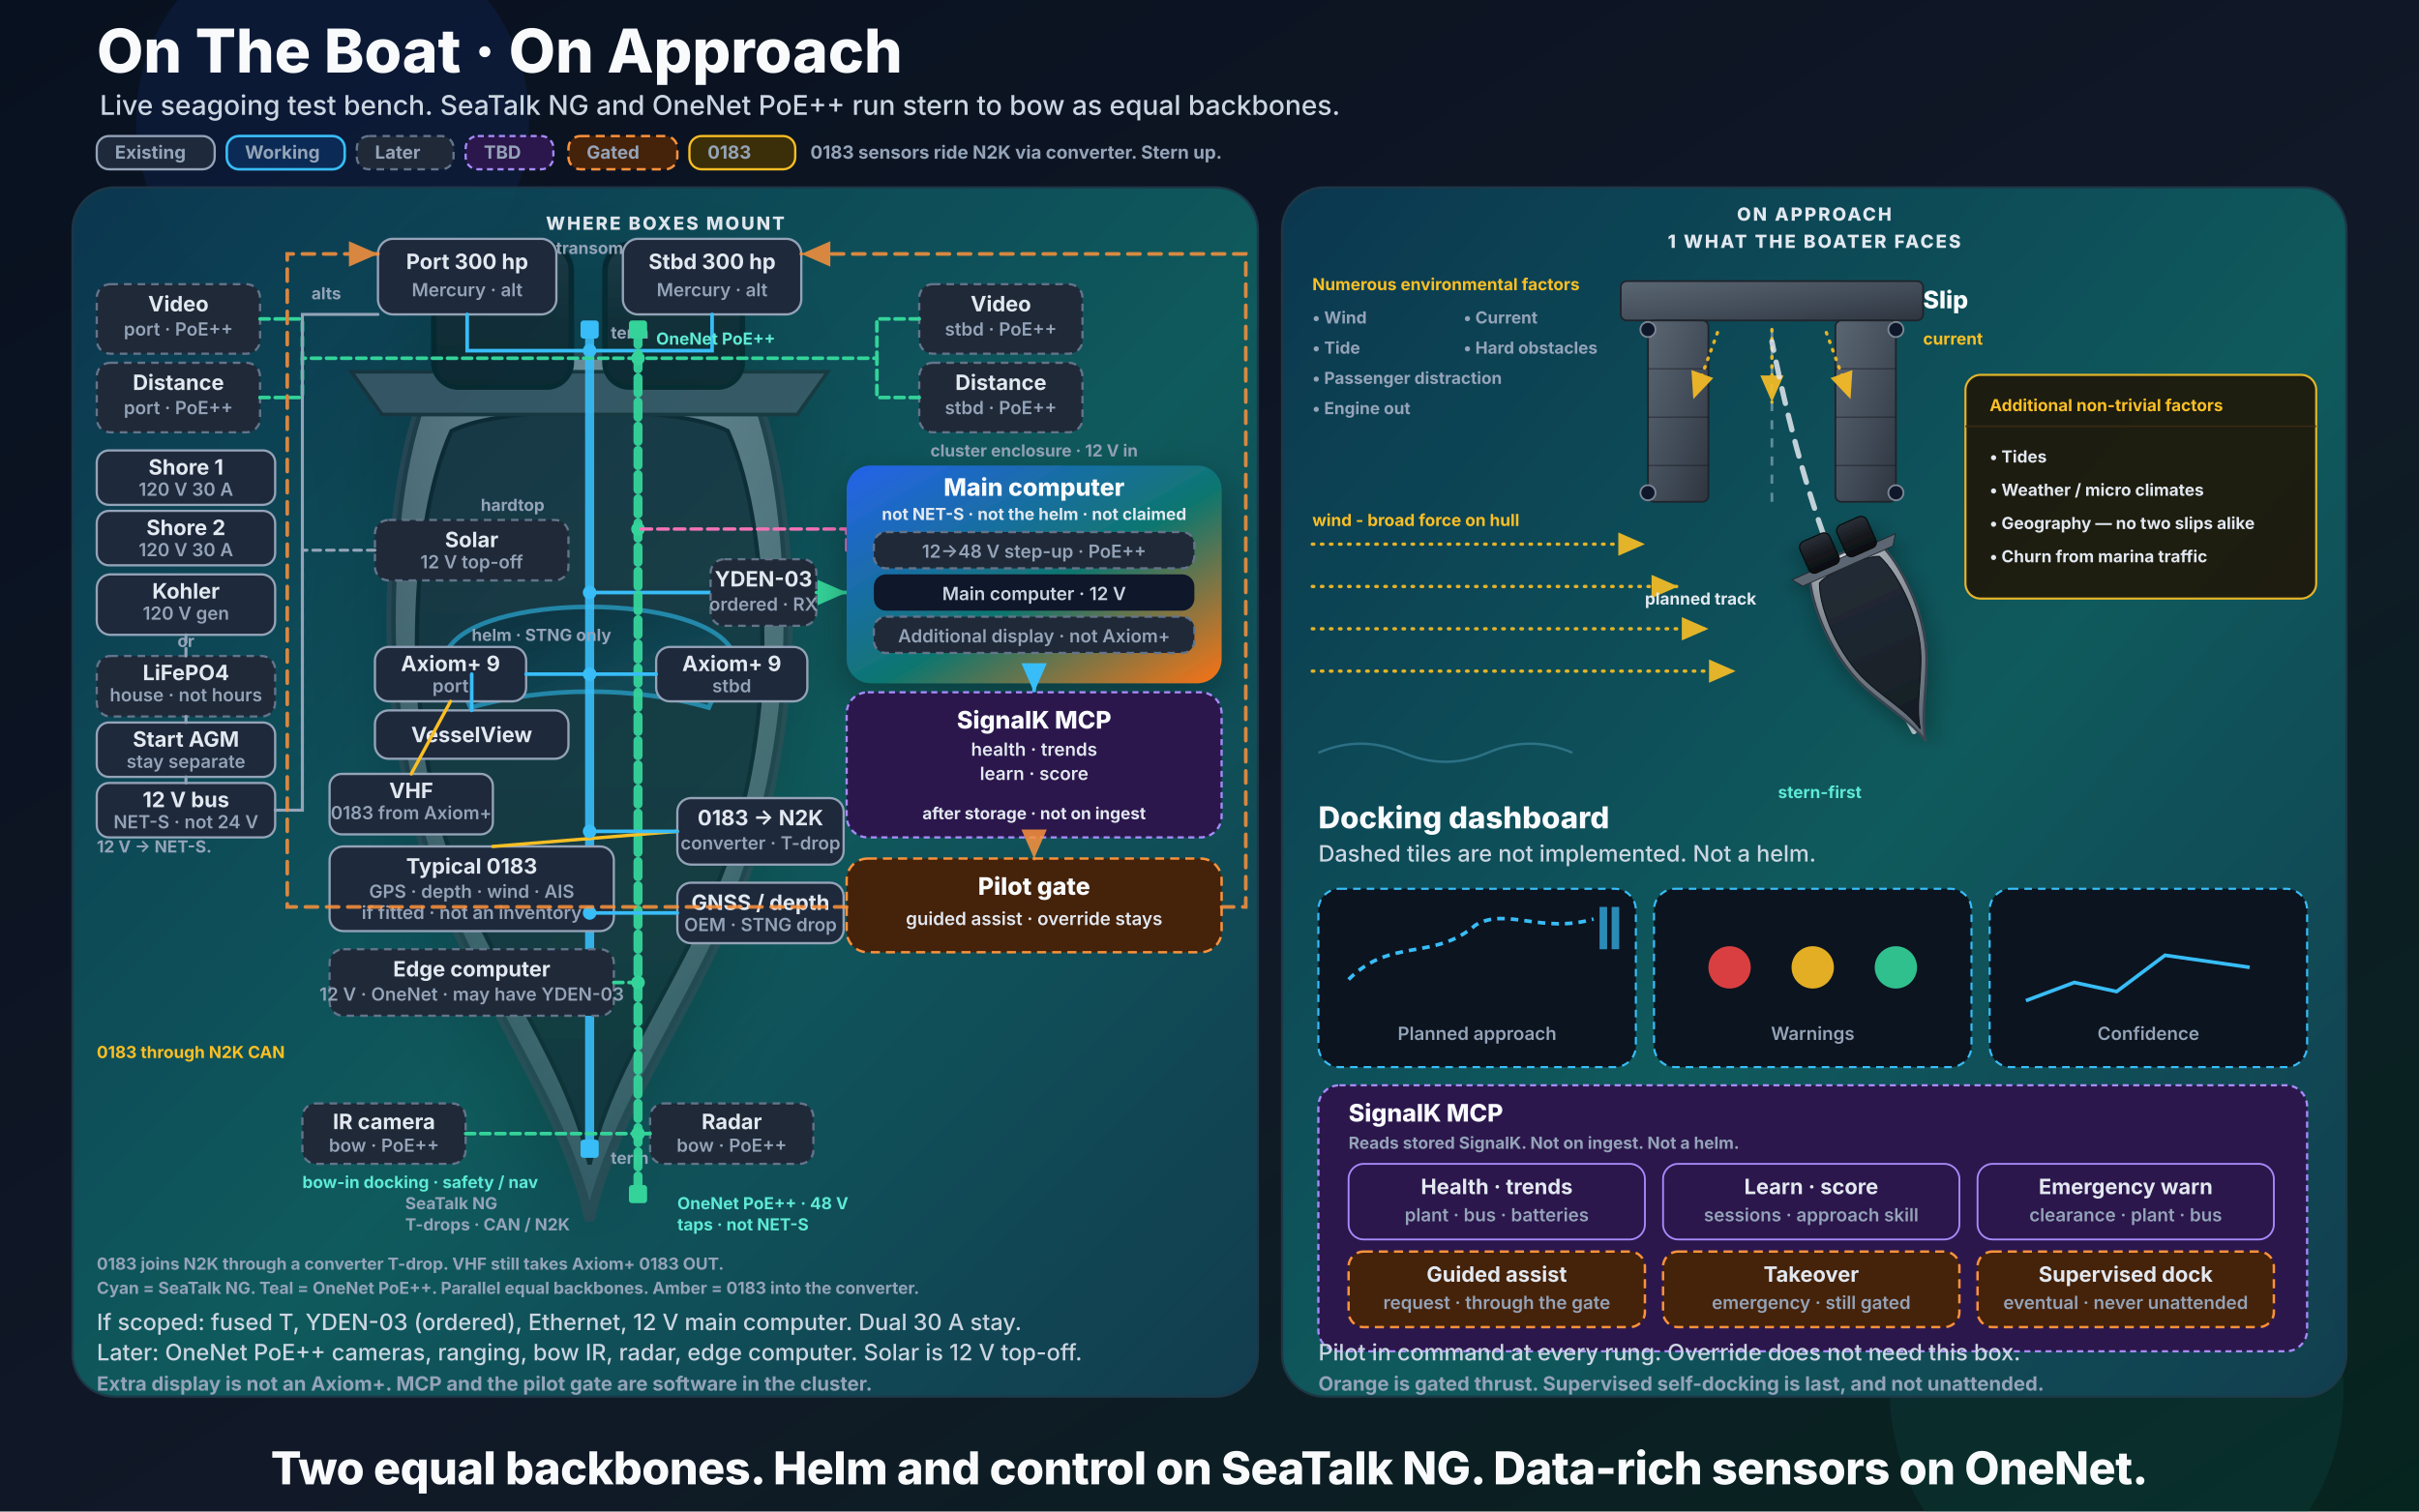
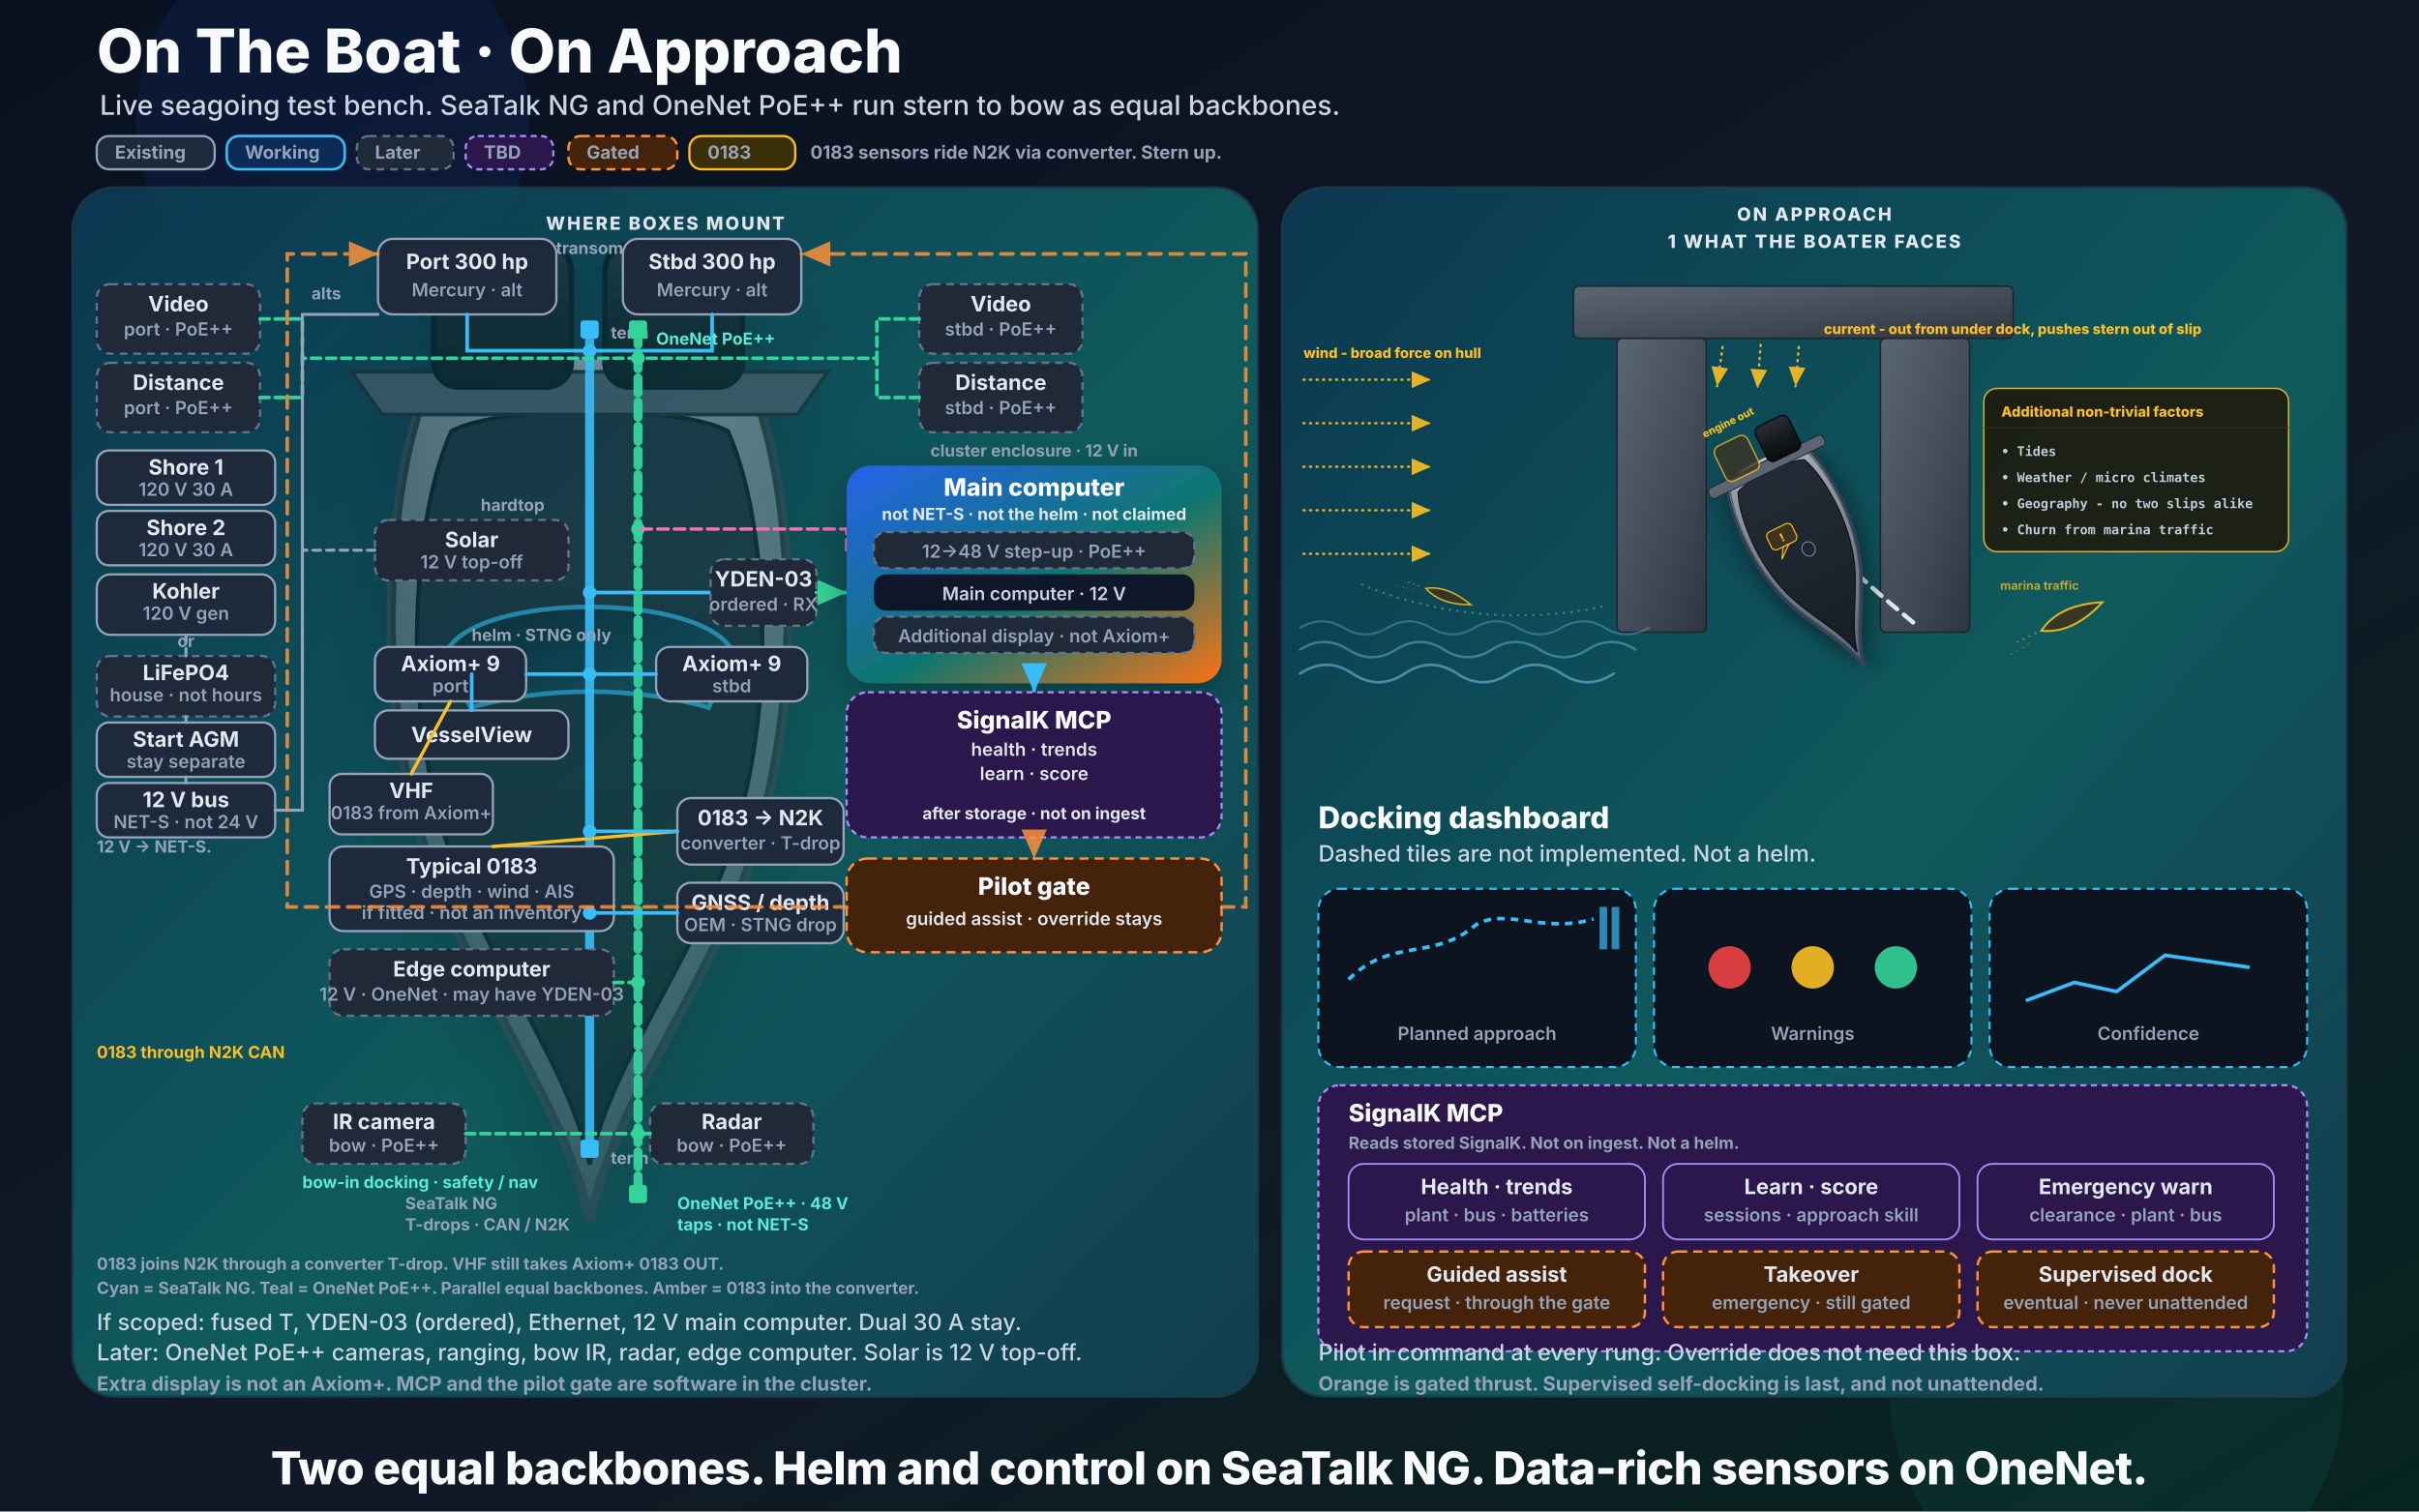
<svg xmlns="http://www.w3.org/2000/svg" width="1600" height="1000" viewBox="0 0 1600 1000" role="img" aria-labelledby="title desc">
  <defs>
    <linearGradient id="bg" x1="0" y1="0" x2="1" y2="1">
      <stop offset="0" stop-color="#08111f" />
      <stop offset="0.55" stop-color="#111827" />
      <stop offset="1" stop-color="#06251f" />
    </linearGradient>
    <linearGradient id="water" x1="0" y1="0" x2="1" y2="1">
      <stop offset="0" stop-color="#0b3a53" />
      <stop offset="0.55" stop-color="#0f5f61" />
      <stop offset="1" stop-color="#123f53" />
    </linearGradient>
    <linearGradient id="dock" x1="0" y1="0" x2="1" y2="1">
      <stop offset="0" stop-color="#5b6673" />
      <stop offset="0.5" stop-color="#454f5c" />
      <stop offset="1" stop-color="#2e353f" />
    </linearGradient>
    <linearGradient id="hull" x1="0" y1="1" x2="0" y2="0">
      <stop offset="0" stop-color="#54606d" />
      <stop offset="0.42" stop-color="#8b96a2" />
      <stop offset="0.78" stop-color="#b7c0cb" />
      <stop offset="1" stop-color="#c7cfd8" />
    </linearGradient>
    <linearGradient id="hullShade" x1="0" y1="0" x2="1" y2="0">
      <stop offset="0" stop-color="#000000" stop-opacity="0.28" />
      <stop offset="0.5" stop-color="#000000" stop-opacity="0" />
      <stop offset="1" stop-color="#000000" stop-opacity="0.22" />
    </linearGradient>
    <linearGradient id="deck" x1="0" y1="0" x2="0" y2="1">
      <stop offset="0" stop-color="#232c36" />
      <stop offset="1" stop-color="#161d24" />
    </linearGradient>
    <linearGradient id="darkGlass" x1="0" y1="0" x2="1" y2="1">
      <stop offset="0" stop-color="#0b1220" />
      <stop offset="1" stop-color="#164e63" />
    </linearGradient>
    <linearGradient id="cowl" x1="0" y1="0" x2="0" y2="1">
      <stop offset="0" stop-color="#2a2f37" />
      <stop offset="0.55" stop-color="#15181d" />
      <stop offset="1" stop-color="#0b0d10" />
    </linearGradient>
    <linearGradient id="cluster" x1="0" y1="0" x2="1" y2="1">
      <stop offset="0" stop-color="#2563eb" />
      <stop offset="0.55" stop-color="#0f766e" />
      <stop offset="1" stop-color="#f97316" />
    </linearGradient>
    <filter id="shadow" x="-20%" y="-20%" width="140%" height="140%">
      <feDropShadow dx="0" dy="10" stdDeviation="14" flood-color="#000" flood-opacity="0.32" />
+     </filter>
+     <filter id="hullshadow" x="-30%" y="-30%" width="160%" height="160%">
+       <feDropShadow dx="0" dy="10" stdDeviation="14" flood-color="#000000" flood-opacity="0.5" />
    </filter>
    <marker id="arrowC" markerWidth="10" markerHeight="10" refX="8" refY="3.5" orient="auto">
      <path d="M0,0 L8,3.5 L0,7 z" fill="#38bdf8" />
    </marker>
    <marker id="arrowG" markerWidth="10" markerHeight="10" refX="8" refY="3.5" orient="auto">
      <path d="M0,0 L8,3.5 L0,7 z" fill="#34d399" />
    </marker>
    <marker id="arrowO" markerWidth="10" markerHeight="10" refX="8" refY="3.5" orient="auto">
      <path d="M0,0 L8,3.5 L0,7 z" fill="#fb923c" />
    </marker>
    <marker id="arrowH" markerWidth="10" markerHeight="10" refX="8" refY="3.5" orient="auto">
      <path d="M0,0 L8,3.5 L0,7 z" fill="#fbbf24" />
    </marker>
    <style>
      .title{font:800 40px -apple-system,BlinkMacSystemFont,"Segoe UI",sans-serif;fill:#f8fafc}
      .sub{font:500 18px -apple-system,BlinkMacSystemFont,"Segoe UI",sans-serif;fill:#cbd5e1}
      .h{font:800 20px -apple-system,BlinkMacSystemFont,"Segoe UI",sans-serif;fill:#f8fafc}
      .h2{font:800 16px -apple-system,BlinkMacSystemFont,"Segoe UI",sans-serif;fill:#f8fafc}
      .s{font:500 15px -apple-system,BlinkMacSystemFont,"Segoe UI",sans-serif;fill:#cbd5e1}
      .t{font:700 13px -apple-system,BlinkMacSystemFont,"Segoe UI",sans-serif;fill:#94a3b8}
      .key{font:700 12px -apple-system,BlinkMacSystemFont,"Segoe UI",sans-serif;fill:#94a3b8}
      .orient{font:800 12px -apple-system,BlinkMacSystemFont,"Segoe UI",sans-serif;fill:#e2e8f0;letter-spacing:1.3}
      .boxn{font:700 14px -apple-system,BlinkMacSystemFont,"Segoe UI",sans-serif;fill:#e2e8f0;text-anchor:middle}
      .boxs{font:600 12px -apple-system,BlinkMacSystemFont,"Segoe UI",sans-serif;fill:#94a3b8;text-anchor:middle}
      .tiny{font:700 11px -apple-system,BlinkMacSystemFont,"Segoe UI",sans-serif;fill:#94a3b8}
      .lede{font:800 13px -apple-system,BlinkMacSystemFont,"Segoe UI",sans-serif;letter-spacing:0}
      .mono{font:700 12px ui-monospace,SFMono-Regular,Menlo,Consolas,monospace;fill:#dbeafe;letter-spacing:0}
      .panel{fill:#111827;stroke:#263244;stroke-width:1.6;filter:url(#shadow)}
      .exist{fill:#1e293b;stroke:#94a3b8;stroke-width:1.5}
      .work{fill:#0b2a55;stroke:#38bdf8;stroke-width:1.7}
      .future{fill:#1f2937;stroke:#64748b;stroke-width:1.5;stroke-dasharray:5 4}
      .tbd{fill:#2b174c;stroke:#a78bfa;stroke-width:1.5;stroke-dasharray:4 3}
      .gate{fill:#45220a;stroke:#fb923c;stroke-width:1.6;stroke-dasharray:6 4}
      .laterView{fill:#0c141f;stroke:#38bdf8;stroke-width:1.4;stroke-dasharray:5 4}
      .n2k{stroke:#38bdf8;stroke-width:6;fill:none;stroke-linecap:round;opacity:0.9}
      .n2kdrop{stroke:#38bdf8;stroke-width:2.4;fill:none;stroke-linecap:round}
      .data{stroke:#38bdf8;stroke-width:2.4;fill:none;marker-end:url(#arrowC);stroke-linecap:round}
      .one{stroke:#34d399;stroke-width:6;fill:none;stroke-dasharray:10 6;stroke-linecap:round;opacity:0.95}
      .onedrop{stroke:#34d399;stroke-width:2.4;fill:none;stroke-dasharray:6 4;stroke-linecap:round}
      .oned{stroke:#34d399;stroke-width:2.4;fill:none;stroke-dasharray:7 5;marker-end:url(#arrowG);stroke-linecap:round}
      .eth{stroke:#34d399;stroke-width:2.4;fill:none;marker-end:url(#arrowG);stroke-linecap:round}
      .pwr{stroke:#94a3b8;stroke-width:2;fill:none;stroke-linecap:round}
      .pwrd{stroke:#94a3b8;stroke-width:2;fill:none;stroke-dasharray:5 4;stroke-linecap:round}
      .n0183{stroke:#fbbf24;stroke-width:2.2;fill:none;stroke-linecap:round}
      .act{stroke:#fb923c;stroke-width:2.4;fill:none;stroke-dasharray:8 6;marker-end:url(#arrowO);stroke-linecap:round;opacity:0.85}
      .plan{stroke:#e2e8f0;stroke-width:3.5;fill:none;stroke-dasharray:10 8;stroke-linecap:round;opacity:0.85}
+       .reverse{stroke:#e2e8f0;stroke-width:4;fill:none;stroke-linecap:round;stroke-dasharray:11 8}
      .hazard{stroke:#fbbf24;stroke-width:2.2;fill:none;marker-end:url(#arrowH);stroke-dasharray:1 5;stroke-linecap:round;opacity:0.9}
      .v48{stroke:#f472b6;stroke-width:2.2;fill:none;stroke-dasharray:7 4;stroke-linecap:round;stroke-linejoin:round}
      .take{font:800 30px -apple-system,BlinkMacSystemFont,"Segoe UI",sans-serif;fill:#f8fafc;letter-spacing:-0.3px}
    </style>
  </defs>
  <rect width="1600" height="1000" fill="url(#bg)" />
  <circle cx="220" cy="80" r="130" fill="#1d4ed8" opacity="0.12" />
  <circle cx="1400" cy="920" r="150" fill="#0f766e" opacity="0.14" />
  <text x="64" y="48" class="title">On The Boat · On Approach</text>
  <text x="66" y="76" class="sub">Live seagoing test bench. SeaTalk NG and OneNet PoE++ run stern to bow as equal backbones.</text>
  <rect x="64" y="90" width="78" height="22" rx="8" class="exist" />
  <text x="76" y="105" class="key">Existing</text>
  <rect x="150" y="90" width="78" height="22" rx="8" class="work" />
  <text x="162" y="105" class="key">Working</text>
  <rect x="236" y="90" width="64" height="22" rx="8" class="future" />
  <text x="248" y="105" class="key">Later</text>
  <rect x="308" y="90" width="58" height="22" rx="8" class="tbd" />
  <text x="320" y="105" class="key">TBD</text>
  <rect x="376" y="90" width="72" height="22" rx="8" class="gate" />
  <text x="388" y="105" class="key">Gated</text>
  <rect x="456" y="90" width="70" height="22" rx="8" fill="#3b2f0a" stroke="#fbbf24" stroke-width="1.5" />
  <text x="468" y="105" class="key">0183</text>
  <text x="536" y="105" class="key">0183 sensors ride N2K via converter. Stern up.</text>
  <rect x="48" y="124" width="784" height="800" rx="28" fill="url(#water)" opacity="0.92" stroke="#1e3a4a" stroke-width="1.5" />
  <text x="440" y="152" text-anchor="middle" class="orient">WHERE BOXES MOUNT</text>
  <g id="hull" opacity="0.5" transform="translate(390 250) scale(2.02) translate(-533 -332)" filter="url(#shadow)">
    <path d="M481 332 C472 352 468 382 468 412 C468 442 474 478 486 505 C496 528 508 548 518 568 C524 580 528 590 531 600 L533 608 L535 600 C538 590 542 580 548 568 C558 548 570 528 580 505 C592 478 598 442 598 412 C598 382 594 352 585 332 C566 322 500 322 481 332 Z" fill="url(#hull)" stroke="#3d4551" stroke-width="3" />
    <path d="M481 332 C472 352 468 382 468 412 C468 442 474 478 486 505 C496 528 508 548 518 568 C524 580 528 590 531 600 L533 608 L535 600 C538 590 542 580 548 568 C558 548 570 528 580 505 C592 478 598 442 598 412 C598 382 594 352 585 332 C566 322 500 322 481 332 Z" fill="url(#hullShade)" />
    <path d="M481 332 C472 352 468 382 468 412 C468 442 474 478 486 505 C496 528 508 548 518 568 C524 580 528 590 531 600 L533 608 L535 600 C538 590 542 580 548 568 C558 548 570 528 580 505 C592 478 598 442 598 412 C598 382 594 352 585 332 C566 322 500 322 481 332 Z" fill="url(#deck)" stroke="#0d1116" stroke-width="1.6" transform="translate(533 466) scale(0.87) translate(-533 -466)" />
    <path d="M455 330 L611 330 L601 344 L465 344 Z" fill="#5c6673" stroke="#22262c" stroke-width="1.2" />
    <path d="M491 288 h27 a9 9 0 0 1 9 9 v30 a8 8 0 0 1 -8 8 h-29 a8 8 0 0 1 -8 -8 v-30 a9 9 0 0 1 9 -9 Z" fill="url(#cowl)" stroke="#05070a" stroke-width="1.8" />
    <path d="M547 288 h27 a9 9 0 0 1 9 9 v30 a8 8 0 0 1 -8 8 h-29 a8 8 0 0 1 -8 -8 v-30 a9 9 0 0 1 9 -9 Z" fill="url(#cowl)" stroke="#05070a" stroke-width="1.8" />
    <path d="M486 422 C495 402 571 402 580 422 L572 440 C548 433 518 433 494 440 Z" fill="url(#darkGlass)" stroke="#38bdf8" stroke-width="1.5" />
  </g>
  <text x="390" y="168" text-anchor="middle" class="tiny">transom</text>
  <rect x="250" y="158" width="118" height="50" rx="10" class="exist" />
  <text x="309" y="178" class="boxn">Port 300 hp</text>
  <text x="309" y="196" class="boxs">Mercury · alt</text>
  <rect x="412" y="158" width="118" height="50" rx="10" class="exist" />
  <text x="471" y="178" class="boxn">Stbd 300 hp</text>
  <text x="471" y="196" class="boxs">Mercury · alt</text>
  <rect x="64" y="188" width="108" height="46" rx="9" class="future" />
  <text x="118" y="206" class="boxn">Video</text>
  <text x="118" y="222" class="boxs">port · PoE++</text>
  <rect x="64" y="240" width="108" height="46" rx="9" class="future" />
  <text x="118" y="258" class="boxn">Distance</text>
  <text x="118" y="274" class="boxs">port · PoE++</text>
  <rect x="608" y="188" width="108" height="46" rx="9" class="future" />
  <text x="662" y="206" class="boxn">Video</text>
  <text x="662" y="222" class="boxs">stbd · PoE++</text>
  <rect x="608" y="240" width="108" height="46" rx="9" class="future" />
  <text x="662" y="258" class="boxn">Distance</text>
  <text x="662" y="274" class="boxs">stbd · PoE++</text>
  <path d="M390 218 L390 760" class="n2k" />
  <rect x="384" y="212" width="12" height="12" rx="2" fill="#38bdf8" />
  <rect x="384" y="754" width="12" height="12" rx="2" fill="#38bdf8" />
  <text x="404" y="224" class="tiny">term</text>
  <text x="404" y="770" class="tiny">term</text>
  <path d="M309 208 L309 232 L390 232" class="n2kdrop" />
  <path d="M471 208 L471 232 L390 232" class="n2kdrop" />
  <circle cx="390" cy="232" r="4.5" fill="#38bdf8" />
  <path d="M390 392 L470 392" class="n2kdrop" />
  <circle cx="390" cy="392" r="4.5" fill="#38bdf8" />
  <text x="268" y="800" class="tiny">SeaTalk NG</text>
  <text x="268" y="814" class="tiny">T-drops · CAN / N2K</text>
  <rect x="470" y="370" width="70" height="44" rx="9" class="future" />
  <text x="505" y="388" class="boxn">YDEN-03</text>
  <text x="505" y="404" class="boxs">ordered · RX</text>
  <path d="M540 392 L560 392" class="eth" />
  <path d="M422 218 L422 790" class="one" />
  <rect x="416" y="212" width="12" height="12" rx="2" fill="#34d399" />
  <rect x="416" y="784" width="12" height="12" rx="2" fill="#34d399" />
  <path d="M172 211 H200 V237 H422" class="onedrop" />
  <path d="M172 263 H200 V237" class="onedrop" />
  <path d="M608 211 H580 V237 H422" class="onedrop" />
  <path d="M608 263 H580 V237" class="onedrop" />
  <circle cx="422" cy="237" r="4.5" fill="#34d399" />
  <circle cx="422" cy="350" r="4.5" fill="#34d399" />
  <circle cx="422" cy="650" r="4.5" fill="#34d399" />
  <circle cx="422" cy="750" r="4.5" fill="#34d399" />
  <path d="M560 364 V350 H422" class="v48" />
  <text x="434" y="228" class="tiny" style="fill:#5eead4">OneNet PoE++</text>
  <text x="448" y="800" class="tiny" style="fill:#5eead4">OneNet PoE++ · 48 V</text>
  <text x="448" y="814" class="tiny" style="fill:#5eead4">taps · not NET-S</text>
  <text x="318" y="338" class="tiny">hardtop</text>
  <rect x="248" y="344" width="128" height="40" rx="9" class="future" />
  <text x="312" y="362" class="boxn">Solar</text>
  <text x="312" y="376" class="boxs">12 V top-off</text>
  <path d="M248 364 H200 V536" class="pwrd" />
  <text x="312" y="424" class="tiny">helm · STNG only</text>
  <rect x="248" y="428" width="100" height="36" rx="9" class="exist" />
  <text x="298" y="444" class="boxn">Axiom+ 9</text>
  <text x="298" y="458" class="boxs">port</text>
  <path d="M348 446 H390" class="n2kdrop" />
  <rect x="434" y="428" width="100" height="36" rx="9" class="exist" />
  <text x="484" y="444" class="boxn">Axiom+ 9</text>
  <text x="484" y="458" class="boxs">stbd</text>
  <path d="M434 446 L390 446" class="n2kdrop" />
  <circle cx="390" cy="446" r="4.5" fill="#38bdf8" />
  <rect x="248" y="470" width="128" height="32" rx="9" class="exist" />
  <text x="312" y="491" class="boxn">VesselView</text>
  <path d="M312 470 V446" class="n2kdrop" />
  <rect x="218" y="512" width="108" height="40" rx="8" class="exist" />
  <text x="272" y="528" class="boxn">VHF</text>
  <text x="272" y="542" class="boxs">0183 from Axiom+</text>
  <rect x="218" y="560" width="188" height="56" rx="9" class="exist" />
  <text x="312" y="578" class="boxn">Typical 0183</text>
  <text x="312" y="594" class="boxs">GPS · depth · wind · AIS</text>
  <text x="312" y="608" class="boxs">if fitted · not an inventory</text>
  <rect x="448" y="528" width="110" height="44" rx="9" class="exist" />
  <text x="503" y="546" class="boxn">0183 → N2K</text>
  <text x="503" y="562" class="boxs">converter · T-drop</text>
  <path d="M326 560 L448 550" class="n0183" />
  <path d="M448 550 L390 550" class="n2kdrop" />
  <circle cx="390" cy="550" r="4.5" fill="#38bdf8" />
  <path d="M298 464 L272 512" class="n0183" />
  <rect x="448" y="584" width="110" height="40" rx="9" class="exist" />
  <text x="503" y="602" class="boxn">GNSS / depth</text>
  <text x="503" y="616" class="boxs">OEM · STNG drop</text>
  <path d="M448 604 L390 604" class="n2kdrop" />
  <circle cx="390" cy="604" r="4.5" fill="#38bdf8" />
  <text x="64" y="700" class="tiny" style="fill:#fbbf24">0183 through N2K CAN</text>
  <rect x="64" y="298" width="118" height="36" rx="8" class="exist" />
  <text x="123" y="314" class="boxn">Shore 1</text>
  <text x="123" y="328" class="boxs">120 V 30 A</text>
  <rect x="64" y="338" width="118" height="36" rx="8" class="exist" />
  <text x="123" y="354" class="boxn">Shore 2</text>
  <text x="123" y="368" class="boxs">120 V 30 A</text>
  <rect x="64" y="380" width="118" height="40" rx="9" class="exist" />
  <text x="123" y="396" class="boxn">Kohler</text>
  <text x="123" y="410" class="boxs">120 V gen</text>
  <text x="123" y="428" text-anchor="middle" class="tiny">or</text>
  <rect x="64" y="434" width="118" height="40" rx="9" class="future" />
  <text x="123" y="450" class="boxn">LiFePO4</text>
  <text x="123" y="464" class="boxs">house · not hours</text>
  <rect x="64" y="478" width="118" height="36" rx="8" class="exist" />
  <text x="123" y="494" class="boxn">Start AGM</text>
  <text x="123" y="508" class="boxs">stay separate</text>
  <rect x="64" y="518" width="118" height="36" rx="8" class="exist" />
  <text x="123" y="534" class="boxn">12 V bus</text>
  <text x="123" y="548" class="boxs">NET-S · not 24 V</text>
  <path d="M123 420 V434" class="pwrd" />
  <path d="M123 474 V478" class="pwr" />
  <path d="M123 514 V518" class="pwr" />
  <path d="M250 208 H200 V536 H182" class="pwr" />
  <text x="206" y="198" class="tiny">alts</text>
  <text x="64" y="564" class="tiny">12 V → NET-S.</text>
  <text x="684" y="302" text-anchor="middle" class="tiny">cluster enclosure · 12 V in</text>
  <rect x="560" y="308" width="248" height="144" rx="16" fill="url(#cluster)" filter="url(#shadow)" />
  <text x="684" y="328" text-anchor="middle" class="h2">Main computer</text>
  <text x="684" y="344" text-anchor="middle" class="tiny" style="fill:#e2e8f0">not NET-S · not the helm · not claimed</text>
  <rect x="578" y="352" width="212" height="24" rx="8" class="future" />
  <text x="684" y="369" text-anchor="middle" class="boxs">12→48 V step-up · PoE++</text>
  <rect x="578" y="380" width="212" height="24" rx="8" fill="#0f172a" />
  <text x="684" y="397" text-anchor="middle" class="boxs" style="fill:#cbd5e1">Main computer · 12 V</text>
  <rect x="578" y="408" width="212" height="24" rx="8" class="future" />
  <text x="684" y="425" text-anchor="middle" class="boxs">Additional display · not Axiom+</text>
  <rect x="218" y="628" width="188" height="44" rx="9" class="future" />
  <text x="312" y="646" class="boxn">Edge computer</text>
  <text x="312" y="662" class="boxs">12 V · OneNet · may have YDEN-03</text>
  <path d="M406 650 H422" class="onedrop" />
  <path d="M684 452 L684 458" class="data" />
  <rect x="560" y="458" width="248" height="96" rx="14" class="tbd" />
  <text x="684" y="482" text-anchor="middle" class="h2">SignalK MCP</text>
  <text x="684" y="500" text-anchor="middle" class="boxs" style="fill:#e2e8f0">health · trends</text>
  <text x="684" y="516" text-anchor="middle" class="boxs" style="fill:#e2e8f0">learn · score</text>
  <text x="684" y="542" text-anchor="middle" class="tiny" style="fill:#e2e8f0">after storage · not on ingest</text>
  <rect x="560" y="568" width="248" height="62" rx="14" class="gate" />
  <text x="684" y="592" text-anchor="middle" class="h2">Pilot gate</text>
  <text x="684" y="612" text-anchor="middle" class="boxs" style="fill:#e2e8f0">guided assist · override stays</text>
  <path d="M684 554 L684 568" class="act" />
  <path d="M560 600 H190 V168 H250" class="act" />
  <path d="M808 600 H824 V168 H530" class="act" />
  <rect x="200" y="730" width="108" height="40" rx="9" class="future" />
  <text x="254" y="747" class="boxn">IR camera</text>
  <text x="254" y="762" class="boxs">bow · PoE++</text>
  <path d="M308 750 H422" class="onedrop" />
  <rect x="430" y="730" width="108" height="40" rx="9" class="future" />
  <text x="484" y="747" class="boxn">Radar</text>
  <text x="484" y="762" class="boxs">bow · PoE++</text>
  <path d="M430 750 H422" class="onedrop" />
  <text x="200" y="786" class="tiny" style="fill:#5eead4">bow-in docking · safety / nav</text>
  <text x="64" y="840" class="tiny">0183 joins N2K through a converter T-drop. VHF still takes Axiom+ 0183 OUT.</text>
  <text x="64" y="856" class="tiny">Cyan = SeaTalk NG. Teal = OneNet PoE++. Parallel equal backbones. Amber = 0183 into the converter.</text>
  <text x="64" y="880" class="s">If scoped: fused T, YDEN-03 (ordered), Ethernet, 12 V main computer. Dual 30 A stay.</text>
  <text x="64" y="900" class="s">Later: OneNet PoE++ cameras, ranging, bow IR, radar, edge computer. Solar is 12 V top-off.</text>
  <text x="64" y="920" class="t">Extra display is not an Axiom+. MCP and the pilot gate are software in the cluster.</text>
  <rect x="848" y="124" width="704" height="800" rx="28" fill="url(#water)" opacity="0.92" stroke="#1e3a4a" stroke-width="1.5" />
  <text x="1200" y="146" text-anchor="middle" class="orient">ON APPROACH</text>
  <text x="1200" y="164" text-anchor="middle" class="orient">1  WHAT THE BOATER FACES</text>
-   <g id="approach-env">
-     <text x="868" y="192" class="tiny" style="fill:#fbbf24">Numerous environmental factors</text>
-     <text x="868" y="214" class="tiny">• Wind</text>
-     <text x="968" y="214" class="tiny">• Current</text>
-     <text x="868" y="234" class="tiny">• Tide</text>
-     <text x="968" y="234" class="tiny">• Hard obstacles</text>
-     <text x="868" y="254" class="tiny">• Passenger distraction</text>
-     <text x="868" y="274" class="tiny">• Engine out</text>
+   <g id="scene-approach" transform="translate(860 172) scale(0.72) translate(-92 -262)">
+     <g id="slip-dock-approach">
+       <rect x="343" y="286" width="404" height="48" rx="5" fill="url(#dock)" stroke="#1f242b" stroke-width="1.4" />
+       <rect x="383" y="334" width="82" height="270" rx="5" fill="url(#dock)" stroke="#1f242b" stroke-width="1.4" />
+       <rect x="625" y="334" width="82" height="270" rx="5" fill="url(#dock)" stroke="#1f242b" stroke-width="1.4" />
+     </g>
+     <path d="M655 595 C600 550 570 520 555 490" class="reverse" />
+     <g id="wind-force">
+       <path d="M95 372 L212 372" class="hazard" />
+       <path d="M95 412 L212 412" class="hazard" />
+       <path d="M95 452 L212 452" class="hazard" />
+       <path d="M95 492 L212 492" class="hazard" />
+       <path d="M95 532 L212 532" class="hazard" />
+       <text x="95" y="352" class="lede" fill="#fbbf24">wind - broad force on hull</text>
+     </g>
+     <g id="current-force">
+       <path d="M480 342 L475 378" class="hazard" />
+       <path d="M515 340 L512 380" class="hazard" />
+       <path d="M550 342 L547 378" class="hazard" />
+       <text x="573" y="330" class="lede" fill="#fbbf24">current - out from under dock, pushes stern out of slip</text>
+     </g>
+     <path d="M148 560 C220 590 300 596 372 580" stroke="#5eead4" stroke-width="2" opacity="0.4" fill="none" stroke-dasharray="2 5" />
+     <g id="traffic-boat-2">
+       <g transform="translate(230 572) rotate(20) scale(0.8) translate(-230 -572)">
+         <path d="M200 572 Q222 560 255 572 Q222 584 200 572 Z" fill="#3d3320" stroke="#fbbf24" stroke-width="1.8" opacity="0.85" />
+         <path d="M178 572 L196 572" stroke="#fbbf24" stroke-width="1.5" opacity="0.45" stroke-dasharray="2 4" />
+         <path d="M168 580 L188 578" stroke="#fbbf24" stroke-width="1.1" opacity="0.3" stroke-dasharray="2 4" />
+       </g>
+     </g>
+     <g id="waves-graphic" stroke="#7dd3fc" fill="none" stroke-linecap="round">
+       <path d="M92 600 Q112 588 132 600 Q152 612 172 600 Q192 588 212 600 Q232 612 252 600 Q272 588 292 600 Q312 612 332 600 Q352 588 372 600 Q392 612 412 600" stroke-width="2" opacity="0.3" />
+       <path d="M92 620 Q114 606 136 620 Q158 634 180 620 Q202 606 224 620 Q246 634 268 620 Q290 606 312 620 Q334 634 356 620 Q378 606 400 620" stroke-width="2.2" opacity="0.4" />
+       <path d="M92 642 Q116 626 140 642 Q164 658 188 642 Q212 626 236 642 Q260 658 284 642 Q308 626 332 642 Q356 658 380 642" stroke-width="2.4" opacity="0.5" />
+     </g>
+     <g id="variability-list">
+       <rect x="720" y="380" width="280" height="150" rx="12" fill="#1f1608" opacity="0.85" stroke="#fbbf24" stroke-width="1.4" />
+       <text x="736" y="406" class="lede" fill="#fbbf24" style="font-size:13px">Additional non-trivial factors</text>
+       <line x1="720" y1="416" x2="1000" y2="416" stroke="#3a2a12" stroke-width="1" />
+       <text x="736" y="442" class="mono" opacity="0.85">• Tides</text>
+       <text x="736" y="466" class="mono" opacity="0.85">• Weather / micro climates</text>
+       <text x="736" y="490" class="mono" opacity="0.85">• Geography - no two slips alike</text>
+       <text x="736" y="514" class="mono" opacity="0.85">• Churn from marina traffic</text>
+     </g>
+     <g id="traffic-boat">
+       <g transform="rotate(-25 800 590)">
+         <path d="M770 590 Q795 575 832 590 Q795 605 770 590 Z" fill="#3d3320" stroke="#fbbf24" stroke-width="1.8" opacity="0.9" />
+         <path d="M745 590 L765 590" stroke="#fbbf24" stroke-width="1.5" opacity="0.5" stroke-dasharray="2 4" />
+         <path d="M735 598 L755 596" stroke="#fbbf24" stroke-width="1.2" opacity="0.35" stroke-dasharray="2 4" />
+       </g>
+       <text x="735" y="565" class="tiny" style="fill:#fbbf24" opacity="0.75">marina traffic</text>
+     </g>
+     <g id="boat-approach" transform="translate(30 73) rotate(-26 533 466) translate(533 466) scale(0.75) translate(-533 -466)">
+       <path d="M481 332 C472 352 468 382 468 412 C468 442 474 478 486 505 C496 528 508 548 518 568 C524 580 528 590 531 600 L533 608 L535 600 C538 590 542 580 548 568 C558 548 570 528 580 505 C592 478 598 442 598 412 C598 382 594 352 585 332 C566 322 500 322 481 332 Z" fill="url(#hull)" stroke="#3d4551" stroke-width="3" filter="url(#hullshadow)" />
+       <path d="M481 332 C472 352 468 382 468 412 C468 442 474 478 486 505 C496 528 508 548 518 568 C524 580 528 590 531 600 L533 608 L535 600 C538 590 542 580 548 568 C558 548 570 528 580 505 C592 478 598 442 598 412 C598 382 594 352 585 332 C566 322 500 322 481 332 Z" fill="url(#hullShade)" />
+       <path d="M481 332 C472 352 468 382 468 412 C468 442 474 478 486 505 C496 528 508 548 518 568 C524 580 528 590 531 600 L533 608 L535 600 C538 590 542 580 548 568 C558 548 570 528 580 505 C592 478 598 442 598 412 C598 382 594 352 585 332 C566 322 500 322 481 332 Z" fill="none" stroke="#1e3a5f" stroke-width="2.2" opacity="0.55" transform="translate(533 466) scale(0.965) translate(-533 -466)" />
+       <path d="M481 332 C472 352 468 382 468 412 C468 442 474 478 486 505 C496 528 508 548 518 568 C524 580 528 590 531 600 L533 608 L535 600 C538 590 542 580 548 568 C558 548 570 528 580 505 C592 478 598 442 598 412 C598 382 594 352 585 332 C566 322 500 322 481 332 Z" fill="url(#deck)" stroke="#0d1116" stroke-width="1.6" transform="translate(533 466) scale(0.87) translate(-533 -466)" />
+       <rect x="455" y="330" width="156" height="14" rx="5" fill="#5c6673" stroke="#22262c" stroke-width="1.2" />
+       <path d="M491 288 h27 a9 9 0 0 1 9 9 v30 a8 8 0 0 1 -8 8 h-29 a8 8 0 0 1 -8 -8 v-30 a9 9 0 0 1 9 -9 Z" fill="#3d3320" stroke="#fbbf24" stroke-width="1.8" opacity="0.75" />
+       <path d="M547 288 h27 a9 9 0 0 1 9 9 v30 a8 8 0 0 1 -8 8 h-29 a8 8 0 0 1 -8 -8 v-30 a9 9 0 0 1 9 -9 Z" fill="url(#cowl)" stroke="#05070a" stroke-width="1.8" />
+       <text x="480" y="272" class="lede" fill="#fbbf24">engine out</text>
+       <ellipse cx="535" cy="450" rx="8" ry="9" fill="#1c2733" stroke="#7c8794" stroke-width="1.3" />
+       <g id="passenger-pressure">
+         <rect x="495" y="410" width="34" height="24" rx="6" fill="#3d3320" stroke="#fbbf24" stroke-width="1.4" />
+         <path d="M508 434 L500 447 L516 434 Z" fill="#3d3320" stroke="#fbbf24" stroke-width="1.4" />
+         <text x="512" y="428" text-anchor="middle" style="font:800 14px -apple-system,BlinkMacSystemFont,'Segoe UI',sans-serif;fill:#fbbf24">!</text>
+       </g>
+     </g>
  </g>
-   <g id="approach-slip">
-     <rect x="1072" y="186" width="200" height="26" rx="4" fill="url(#dock)" stroke="#1f242b" stroke-width="1.2" />
-     <rect x="1090" y="212" width="40" height="120" rx="4" fill="url(#dock)" stroke="#1f242b" stroke-width="1.2" />
-     <rect x="1214" y="212" width="40" height="120" rx="4" fill="url(#dock)" stroke="#1f242b" stroke-width="1.2" />
-     <line x1="1090" y1="244" x2="1130" y2="244" stroke="#12151a" opacity="0.4" />
-     <line x1="1090" y1="276" x2="1130" y2="276" stroke="#12151a" opacity="0.4" />
-     <line x1="1090" y1="308" x2="1130" y2="308" stroke="#12151a" opacity="0.4" />
-     <line x1="1214" y1="244" x2="1254" y2="244" stroke="#12151a" opacity="0.4" />
-     <line x1="1214" y1="276" x2="1254" y2="276" stroke="#12151a" opacity="0.4" />
-     <line x1="1214" y1="308" x2="1254" y2="308" stroke="#12151a" opacity="0.4" />
-     <circle cx="1090" cy="218" r="5" fill="#0f172a" stroke="#7c8794" stroke-width="1.2" />
-     <circle cx="1254" cy="218" r="5" fill="#0f172a" stroke="#7c8794" stroke-width="1.2" />
-     <circle cx="1090" cy="326" r="5" fill="#0f172a" stroke="#7c8794" stroke-width="1.2" />
-     <circle cx="1254" cy="326" r="5" fill="#0f172a" stroke="#7c8794" stroke-width="1.2" />
-     <text x="1272" y="204" class="h2">Slip</text>
-     <path d="M1172 218 L1172 332" stroke="#dbeafe" stroke-width="1.8" stroke-dasharray="6 6" opacity="0.4" />
-   </g>
-   <g id="approach-wind">
-     <path d="M868 360 L1088 360" class="hazard" />
-     <path d="M868 388 L1110 388" class="hazard" />
-     <path d="M868 416 L1130 416" class="hazard" />
-     <path d="M868 444 L1148 444" class="hazard" />
-     <text x="868" y="348" class="tiny" style="fill:#fbbf24">wind - broad force on hull</text>
-   </g>
-   <g id="approach-current">
-     <path d="M1136 220 L1120 264" class="hazard" />
-     <path d="M1172 218 L1172 266" class="hazard" />
-     <path d="M1208 220 L1224 264" class="hazard" />
-     <text x="1272" y="228" class="tiny" style="fill:#fbbf24">current</text>
-   </g>
-   <path d="M1266 484 C1236 426 1200 366 1172 226" class="plan" />
-   <text x="1088" y="400" class="tiny" style="fill:#e2e8f0">planned track</text>
-   <g transform="translate(1246 428) rotate(-24) scale(0.48) translate(-533 -466)" filter="url(#shadow)">
-     <path d="M481 332 C472 352 468 382 468 412 C468 442 474 478 486 505 C496 528 508 548 518 568 C524 580 528 590 531 600 L533 608 L535 600 C538 590 542 580 548 568 C558 548 570 528 580 505 C592 478 598 442 598 412 C598 382 594 352 585 332 C566 322 500 322 481 332 Z" fill="url(#hull)" stroke="#3d4551" stroke-width="3" />
-     <path d="M481 332 C472 352 468 382 468 412 C468 442 474 478 486 505 C496 528 508 548 518 568 C524 580 528 590 531 600 L533 608 L535 600 C538 590 542 580 548 568 C558 548 570 528 580 505 C592 478 598 442 598 412 C598 382 594 352 585 332 C566 322 500 322 481 332 Z" fill="url(#hullShade)" />
-     <path d="M481 332 C472 352 468 382 468 412 C468 442 474 478 486 505 C496 528 508 548 518 568 C524 580 528 590 531 600 L533 608 L535 600 C538 590 542 580 548 568 C558 548 570 528 580 505 C592 478 598 442 598 412 C598 382 594 352 585 332 C566 322 500 322 481 332 Z" fill="url(#deck)" stroke="#0d1116" stroke-width="1.6" transform="translate(533 466) scale(0.87) translate(-533 -466)" />
-     <path d="M455 330 L611 330 L601 344 L465 344 Z" fill="#5c6673" stroke="#22262c" stroke-width="1.2" />
-     <path d="M491 288 h27 a9 9 0 0 1 9 9 v30 a8 8 0 0 1 -8 8 h-29 a8 8 0 0 1 -8 -8 v-30 a9 9 0 0 1 9 -9 Z" fill="url(#cowl)" stroke="#05070a" stroke-width="1.6" />
-     <path d="M547 288 h27 a9 9 0 0 1 9 9 v30 a8 8 0 0 1 -8 8 h-29 a8 8 0 0 1 -8 -8 v-30 a9 9 0 0 1 9 -9 Z" fill="url(#cowl)" stroke="#05070a" stroke-width="1.6" />
-   </g>
-   <g id="approach-factors">
-     <rect x="1300" y="248" width="232" height="148" rx="10" fill="#1f1608" opacity="0.9" stroke="#fbbf24" stroke-width="1.4" />
-     <text x="1316" y="272" class="tiny" style="fill:#fbbf24">Additional non-trivial factors</text>
-     <line x1="1300" y1="282" x2="1532" y2="282" stroke="#3a2a12" stroke-width="1" />
-     <text x="1316" y="306" class="tiny" style="fill:#e2e8f0">• Tides</text>
-     <text x="1316" y="328" class="tiny" style="fill:#e2e8f0">• Weather / micro climates</text>
-     <text x="1316" y="350" class="tiny" style="fill:#e2e8f0">• Geography — no two slips alike</text>
-     <text x="1316" y="372" class="tiny" style="fill:#e2e8f0">• Churn from marina traffic</text>
-   </g>
-   <path d="M872 498 Q900 486 928 498 Q956 510 984 498 Q1012 486 1040 498" stroke="#7dd3fc" stroke-width="1.6" fill="none" opacity="0.28" />
-   <text x="1176" y="528" class="tiny" style="fill:#5eead4">stern-first</text>
  <text x="872" y="548" class="h">Docking dashboard</text>
  <text x="872" y="570" class="s">Dashed tiles are not implemented. Not a helm.</text>
  <rect x="872" y="588" width="210" height="118" rx="14" class="laterView" />
  <path d="M892 648 C920 620 948 636 976 612 C996 600 1020 618 1054 608" stroke="#38bdf8" stroke-width="2.4" fill="none" stroke-dasharray="5 4" />
  <rect x="1058" y="600" width="5" height="28" fill="#38bdf8" opacity="0.7" />
  <rect x="1066" y="600" width="5" height="28" fill="#38bdf8" opacity="0.7" />
  <text x="977" y="688" text-anchor="middle" class="boxs">Planned approach</text>
  <rect x="1094" y="588" width="210" height="118" rx="14" class="laterView" />
  <circle cx="1144" cy="640" r="14" fill="#ef4444" opacity="0.9" />
  <circle cx="1199" cy="640" r="14" fill="#fbbf24" opacity="0.9" />
  <circle cx="1254" cy="640" r="14" fill="#34d399" opacity="0.9" />
  <text x="1199" y="688" text-anchor="middle" class="boxs">Warnings</text>
  <rect x="1316" y="588" width="210" height="118" rx="14" class="laterView" />
  <path d="M1340 662 L1372 650 L1400 656 L1432 632 L1488 640" stroke="#38bdf8" stroke-width="2.4" fill="none" />
  <text x="1421" y="688" text-anchor="middle" class="boxs">Confidence</text>
  <rect x="872" y="718" width="654" height="176" rx="14" class="tbd" />
  <text x="892" y="742" class="h2">SignalK MCP</text>
  <text x="892" y="760" class="tiny">Reads stored SignalK. Not on ingest. Not a helm.</text>
  <rect x="892" y="770" width="196" height="50" rx="10" fill="#2b174c" stroke="#a78bfa" stroke-width="1.2" />
  <text x="990" y="790" text-anchor="middle" class="boxn">Health · trends</text>
  <text x="990" y="808" text-anchor="middle" class="boxs">plant · bus · batteries</text>
  <rect x="1100" y="770" width="196" height="50" rx="10" fill="#2b174c" stroke="#a78bfa" stroke-width="1.2" />
  <text x="1198" y="790" text-anchor="middle" class="boxn">Learn · score</text>
  <text x="1198" y="808" text-anchor="middle" class="boxs">sessions · approach skill</text>
  <rect x="1308" y="770" width="196" height="50" rx="10" fill="#2b174c" stroke="#a78bfa" stroke-width="1.2" />
  <text x="1406" y="790" text-anchor="middle" class="boxn">Emergency warn</text>
  <text x="1406" y="808" text-anchor="middle" class="boxs">clearance · plant · bus</text>
  <rect x="892" y="828" width="196" height="50" rx="10" class="gate" />
  <text x="990" y="848" text-anchor="middle" class="boxn">Guided assist</text>
  <text x="990" y="866" text-anchor="middle" class="boxs">request · through the gate</text>
  <rect x="1100" y="828" width="196" height="50" rx="10" class="gate" />
  <text x="1198" y="848" text-anchor="middle" class="boxn">Takeover</text>
  <text x="1198" y="866" text-anchor="middle" class="boxs">emergency · still gated</text>
  <rect x="1308" y="828" width="196" height="50" rx="10" class="gate" />
  <text x="1406" y="848" text-anchor="middle" class="boxn">Supervised dock</text>
  <text x="1406" y="866" text-anchor="middle" class="boxs">eventual · never unattended</text>
  <text x="872" y="900" class="s">Pilot in command at every rung. Override does not need this box.</text>
  <text x="872" y="920" class="t">Orange is gated thrust. Supervised self-docking is last, and not unattended.</text>
  <text x="800" y="982" text-anchor="middle" class="take">Two equal backbones. Helm and control on SeaTalk NG. Data-rich sensors on OneNet.</text>
</svg>
